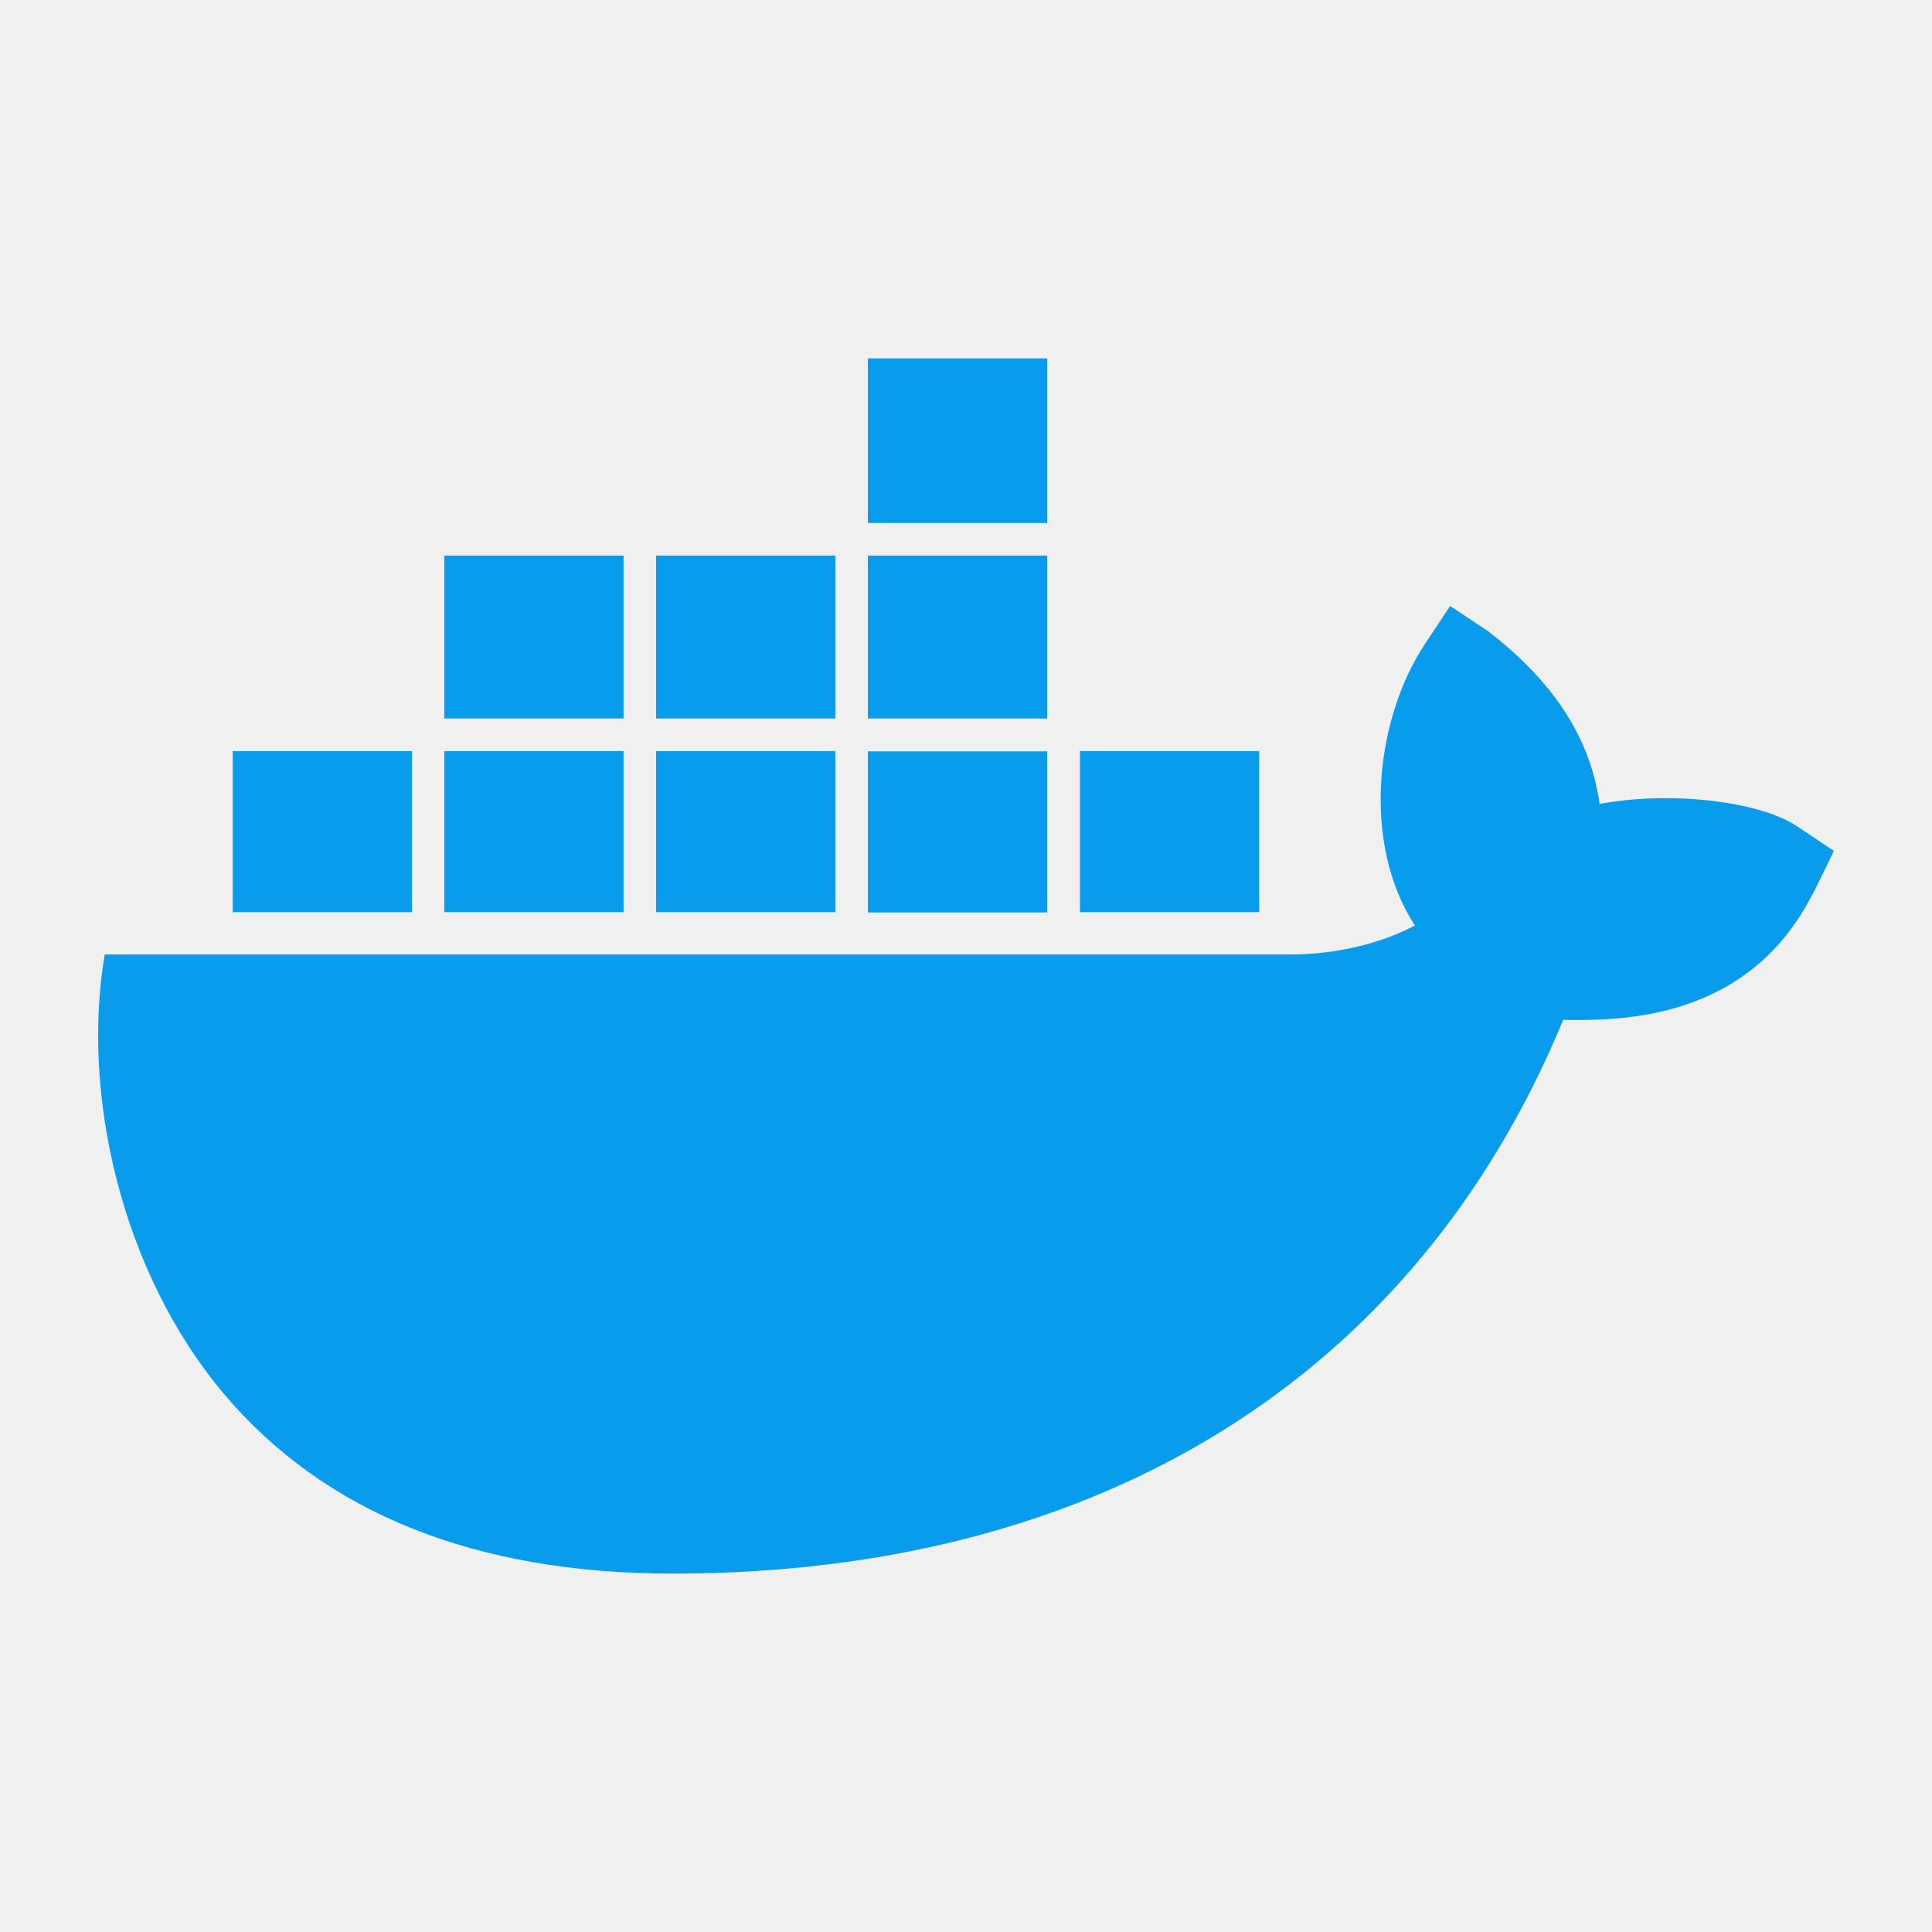
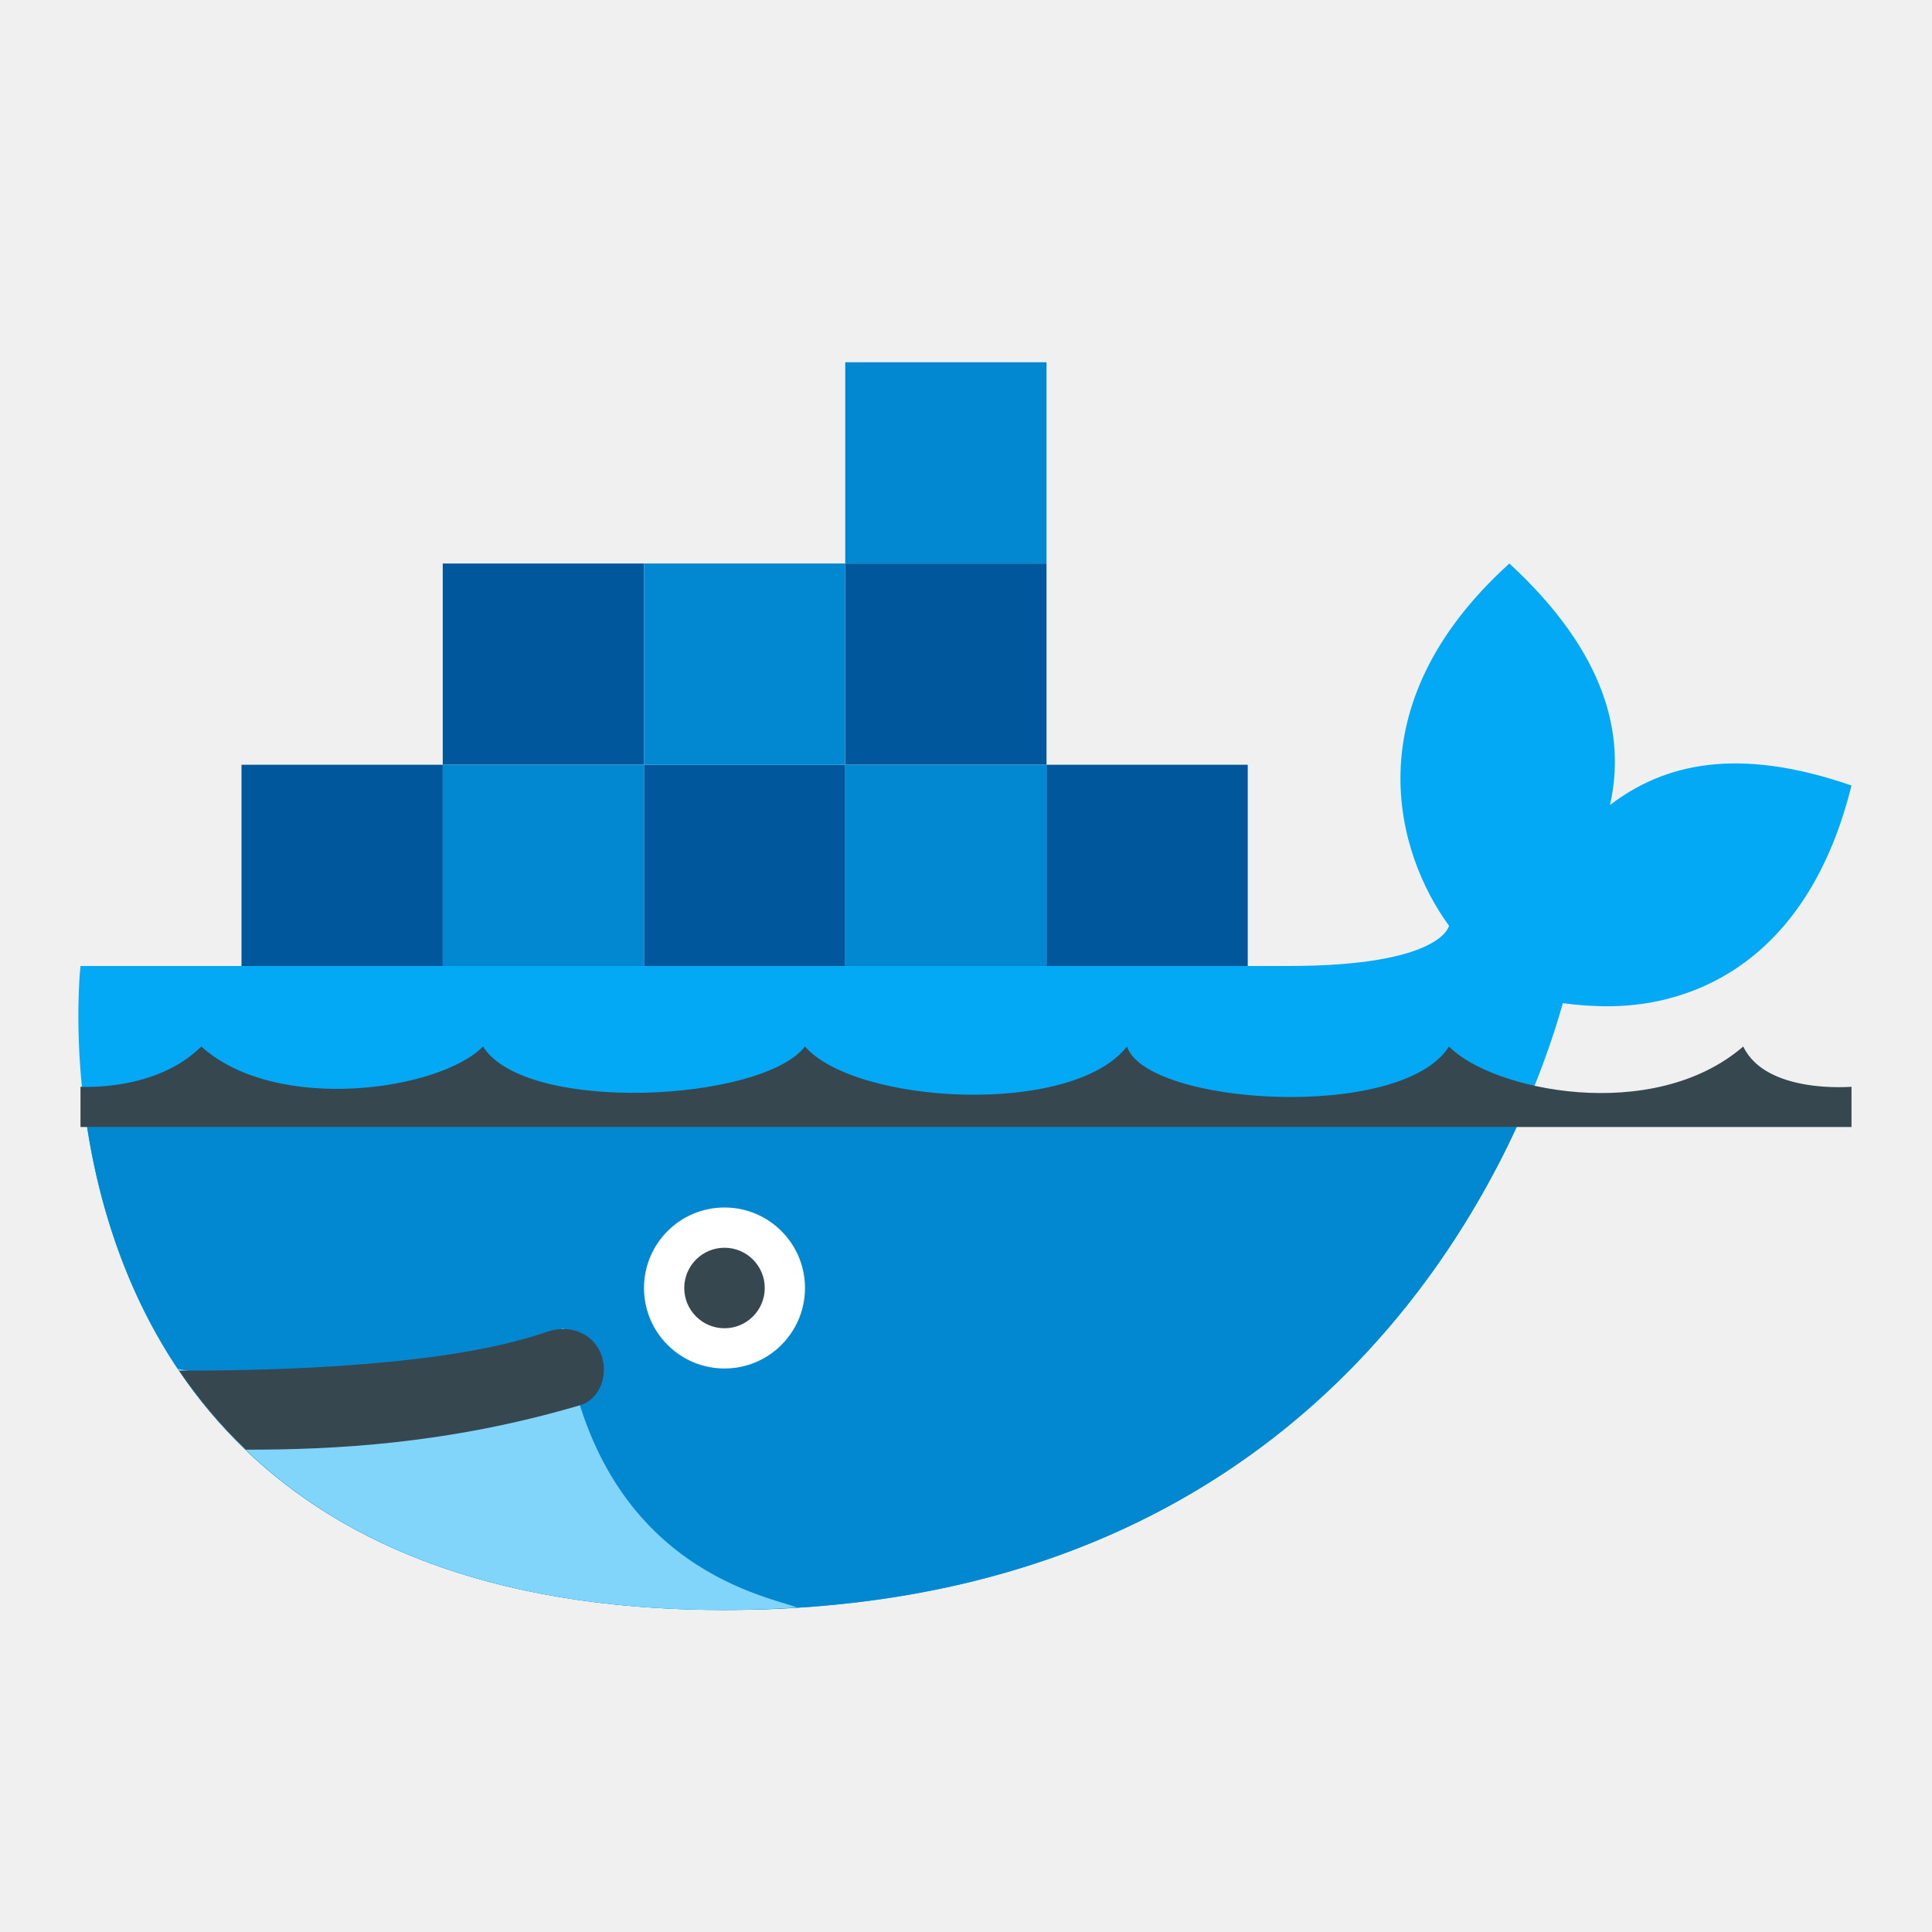
- <svg xmlns="http://www.w3.org/2000/svg" height="512px" style="enable-background:new 0 0 512 512;" version="1.1" viewBox="0 0 512 512" width="512px" xml:space="preserve">
-   <g id="_x39_7-docker">
-     <g>
-       <g>
-         <rect height="43.193" style="fill:#099CEC;" width="47.506" x="229.999" y="147.225" />
-         <rect height="42.69" style="fill:#099CEC;" width="47.506" x="229.999" y="199.115" />
-         <rect height="43.193" style="fill:#099CEC;" width="47.506" x="173.869" y="147.225" />
-         <rect height="42.691" style="fill:#099CEC;" width="47.507" x="286.2" y="199.043" />
-         <rect height="43.625" style="fill:#099CEC;" width="47.506" x="229.999" y="94.975" />
-         <rect height="43.193" style="fill:#099CEC;" width="47.505" x="117.738" y="147.225" />
-         <rect height="42.691" style="fill:#099CEC;" width="47.506" x="173.869" y="199.043" />
-         <path d="M476.441,219.095c-10.35-6.972-34.21-9.487-52.537-6.036     c-2.371-17.249-12.003-32.27-29.538-45.782l-10.062-6.685l-6.685,10.062c-13.225,19.98-16.817,52.896-2.658,74.602     c-6.252,3.377-18.545,7.978-34.786,7.689H27.757c-6.252,36.511,4.169,83.945,31.624,116.501     c26.663,31.551,66.623,47.579,118.872,47.579c113.124,0,196.851-52.104,236.021-146.76c15.381,0.288,48.584,0.073,65.618-32.483     c1.078-1.797,4.743-9.488,6.107-12.291L476.441,219.095z" style="fill:#099CEC;" />
-         <polygon points="109.186,199.043 109.113,199.043 61.68,199.043 61.68,241.734 109.186,241.734    " style="fill:#099CEC;" />
-         <rect height="42.691" style="fill:#099CEC;" width="47.505" x="117.738" y="199.043" />
-       </g>
-     </g>
-   </g>
-   <g id="Layer_1" />
+ <svg xmlns="http://www.w3.org/2000/svg" viewBox="0 0 48 48" width="48px" height="48px">
+   <path fill="#03A9F4" d="M40,20c0.391-1.735-0.092-3.78-2.5-6c-3.914,3.543-2.795,7.227-1.5,9c0,0-0.166,1-4,1S2,24,2,24S0.167,40,18,40c15.593,0,19.973-12.003,20.828-15.076C39.182,24.972,39.579,25.003,40,25c2.147-0.017,4.93-1.171,6-5.484C43.162,18.533,41.339,18.978,40,20z" />
+   <path fill="#0288D1" d="M2.165,28C2.9,32.739,5.983,40,18,40c12.185,0,17.523-7.33,19.682-12H2.165z" />
+   <path fill="#81D4FA" d="M19.812,39.938C18.892,39.616,14.74,38.848,14,33c-4.209,1.863-7.938,1.375-9.579,1.008C6.583,37.237,10.591,40,18,40C18.623,40,19.224,39.976,19.812,39.938z" />
+   <path fill="#FFF" d="M18 30A2 2 0 1 0 18 34A2 2 0 1 0 18 30Z" />
+   <path fill="#37474F" d="M14.914,33.597c0.224,0.505,0.02,1.162-0.51,1.318c-3.301,0.973-6.146,1.102-8.297,1.102c-0.644-0.619-1.194-1.279-1.656-1.963c2.585,0,6.71-0.12,9.144-0.966C14.117,32.906,14.69,33.09,14.914,33.597z M2,27c0,0,1.875,0.125,3-1c1.875,1.688,5.94,1.088,7,0c1.063,1.688,6.938,1.375,8,0c1.25,1.438,6.625,1.75,8,0c0.479,1.461,6.819,1.874,8,0c1.061,1.088,5.063,1.938,7.311,0C43.875,27.188,46,27,46,27v1H2 M17,32c0,0.552,0.448,1,1,1s1-0.448,1-1s-0.448-1-1-1S17,31.448,17,32z" />
+   <path fill="#01579B" d="M11,24H6v-5h5V24z M21,19h-5v5h5V19z M31,19h-5v5h5V19z M16,14h-5v5h5V14z M26,14h-5v5h5V14z" />
+   <path fill="#0288D1" d="M16,24h-5v-5h5V24z M26,19h-5v5h5V19z M26,9h-5v5h5V9z M21,14h-5v5h5V14z" />
</svg>
